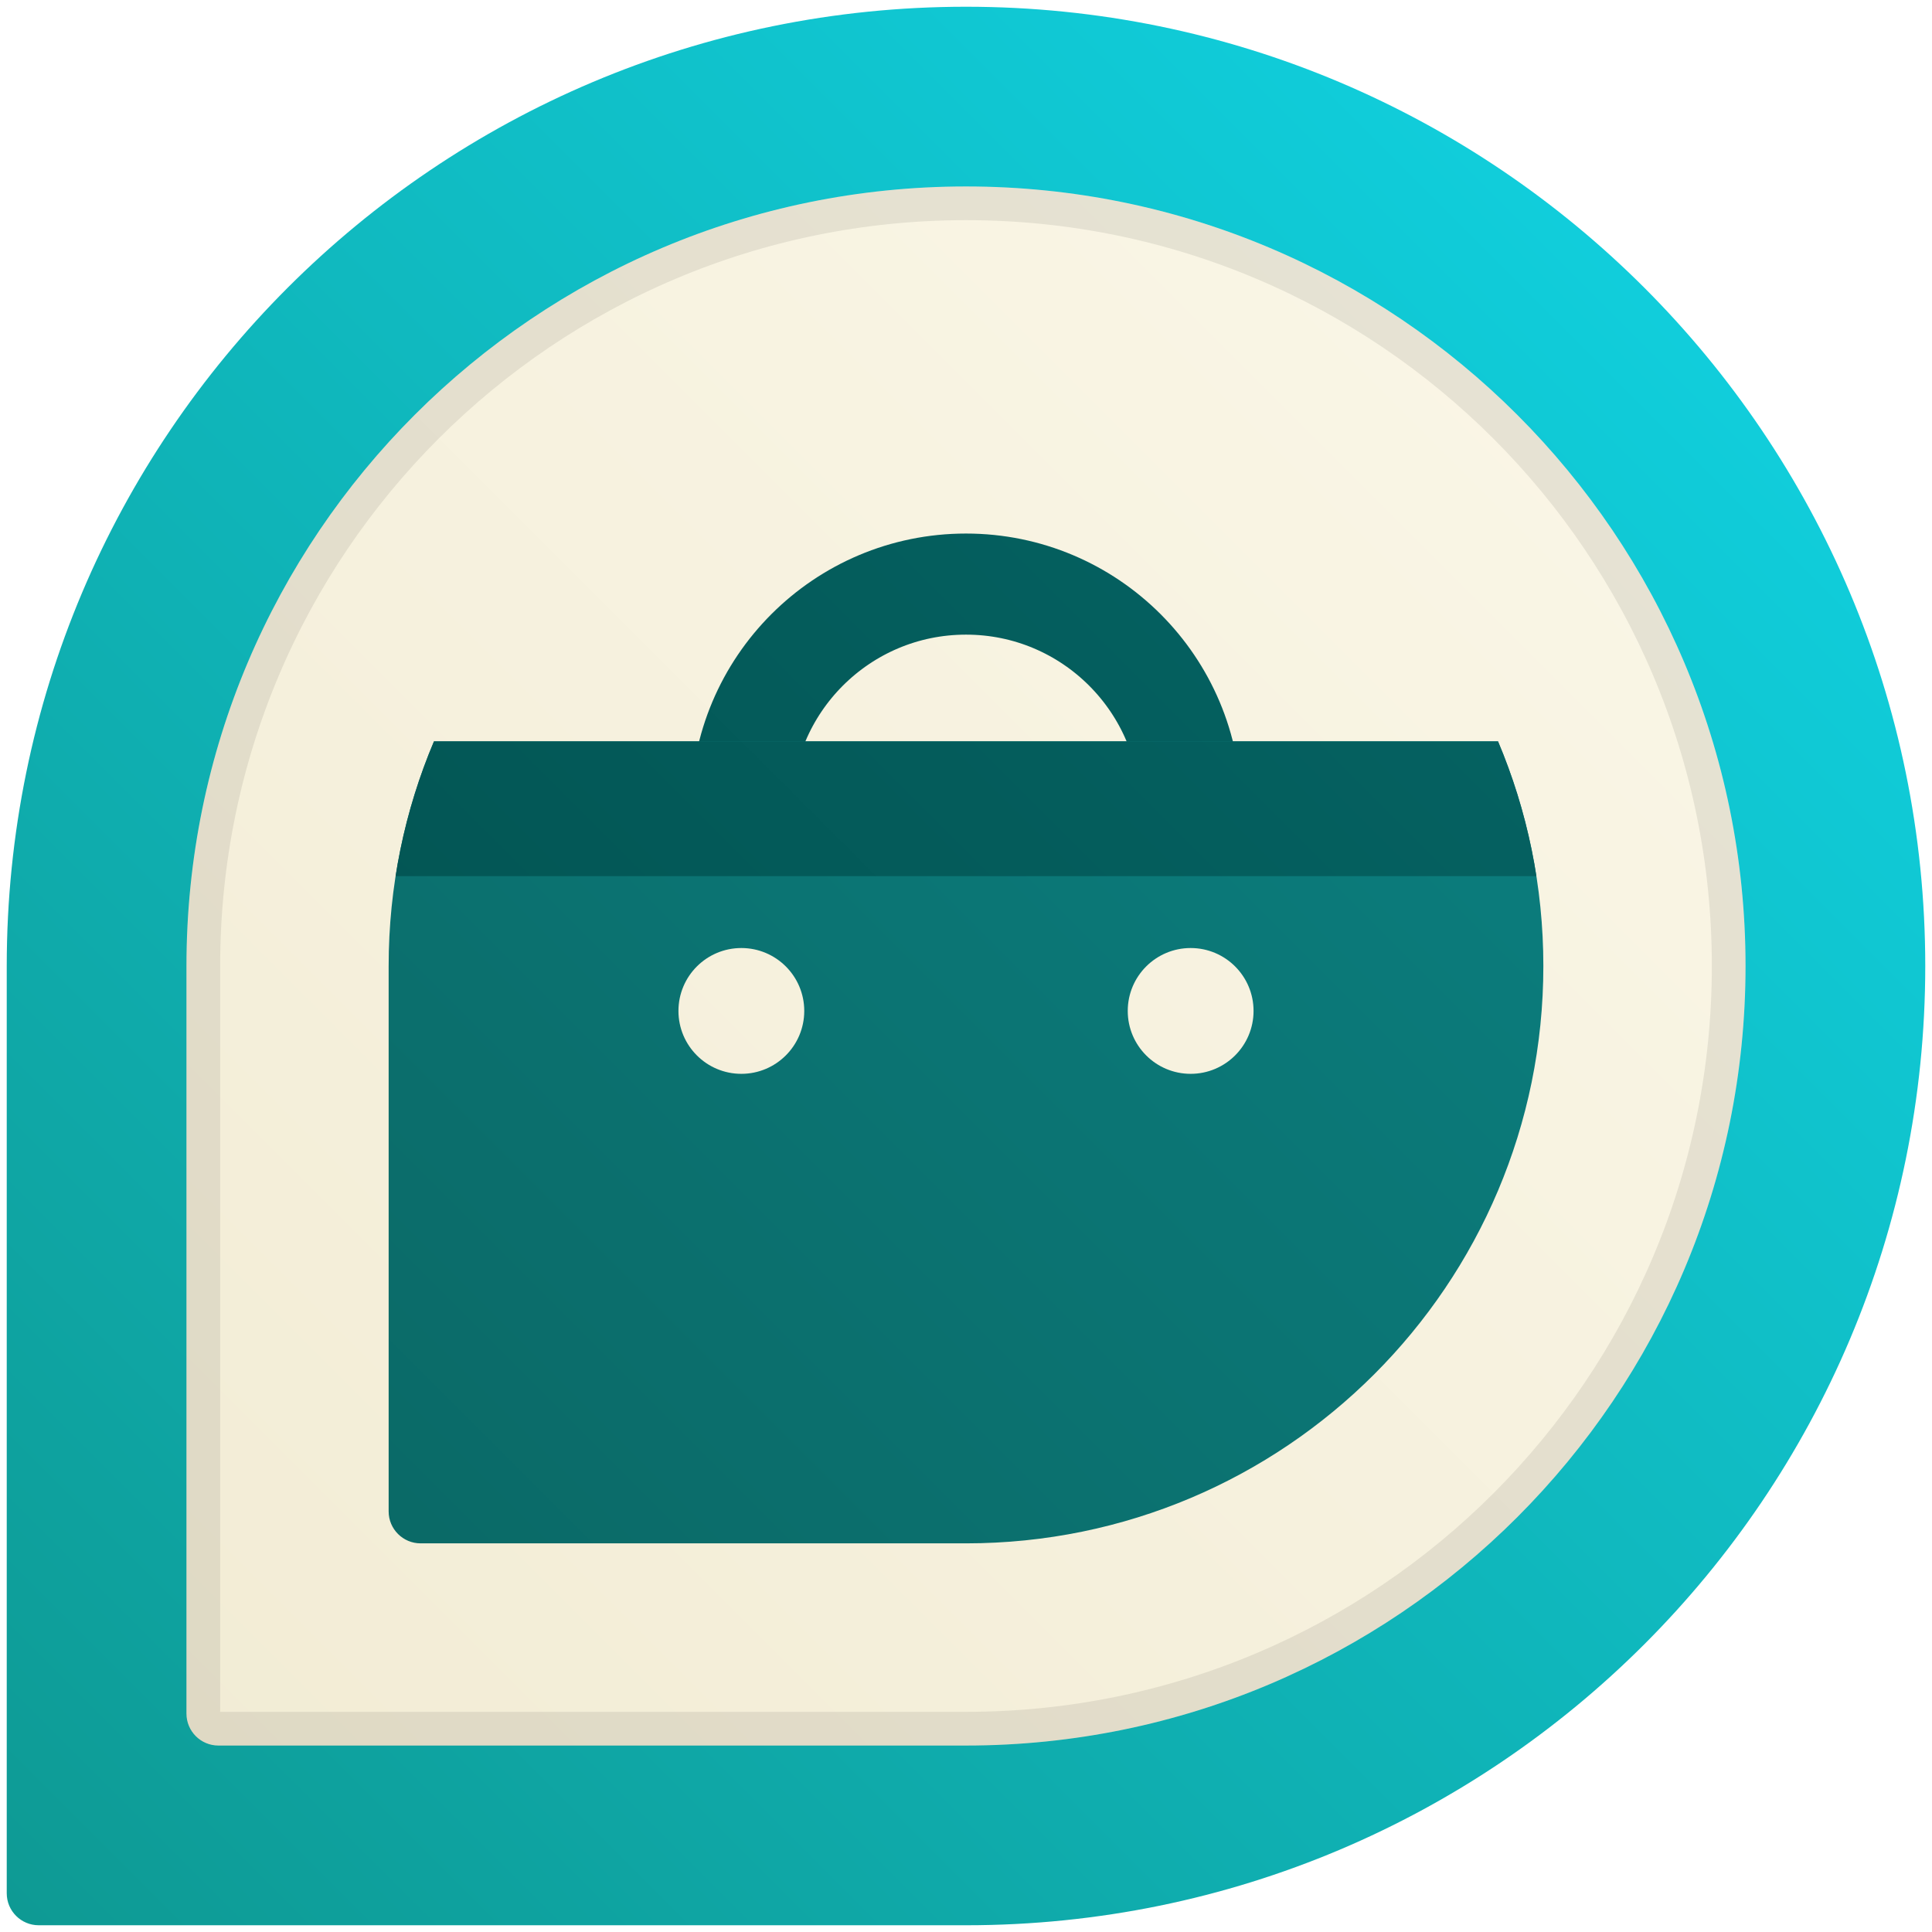
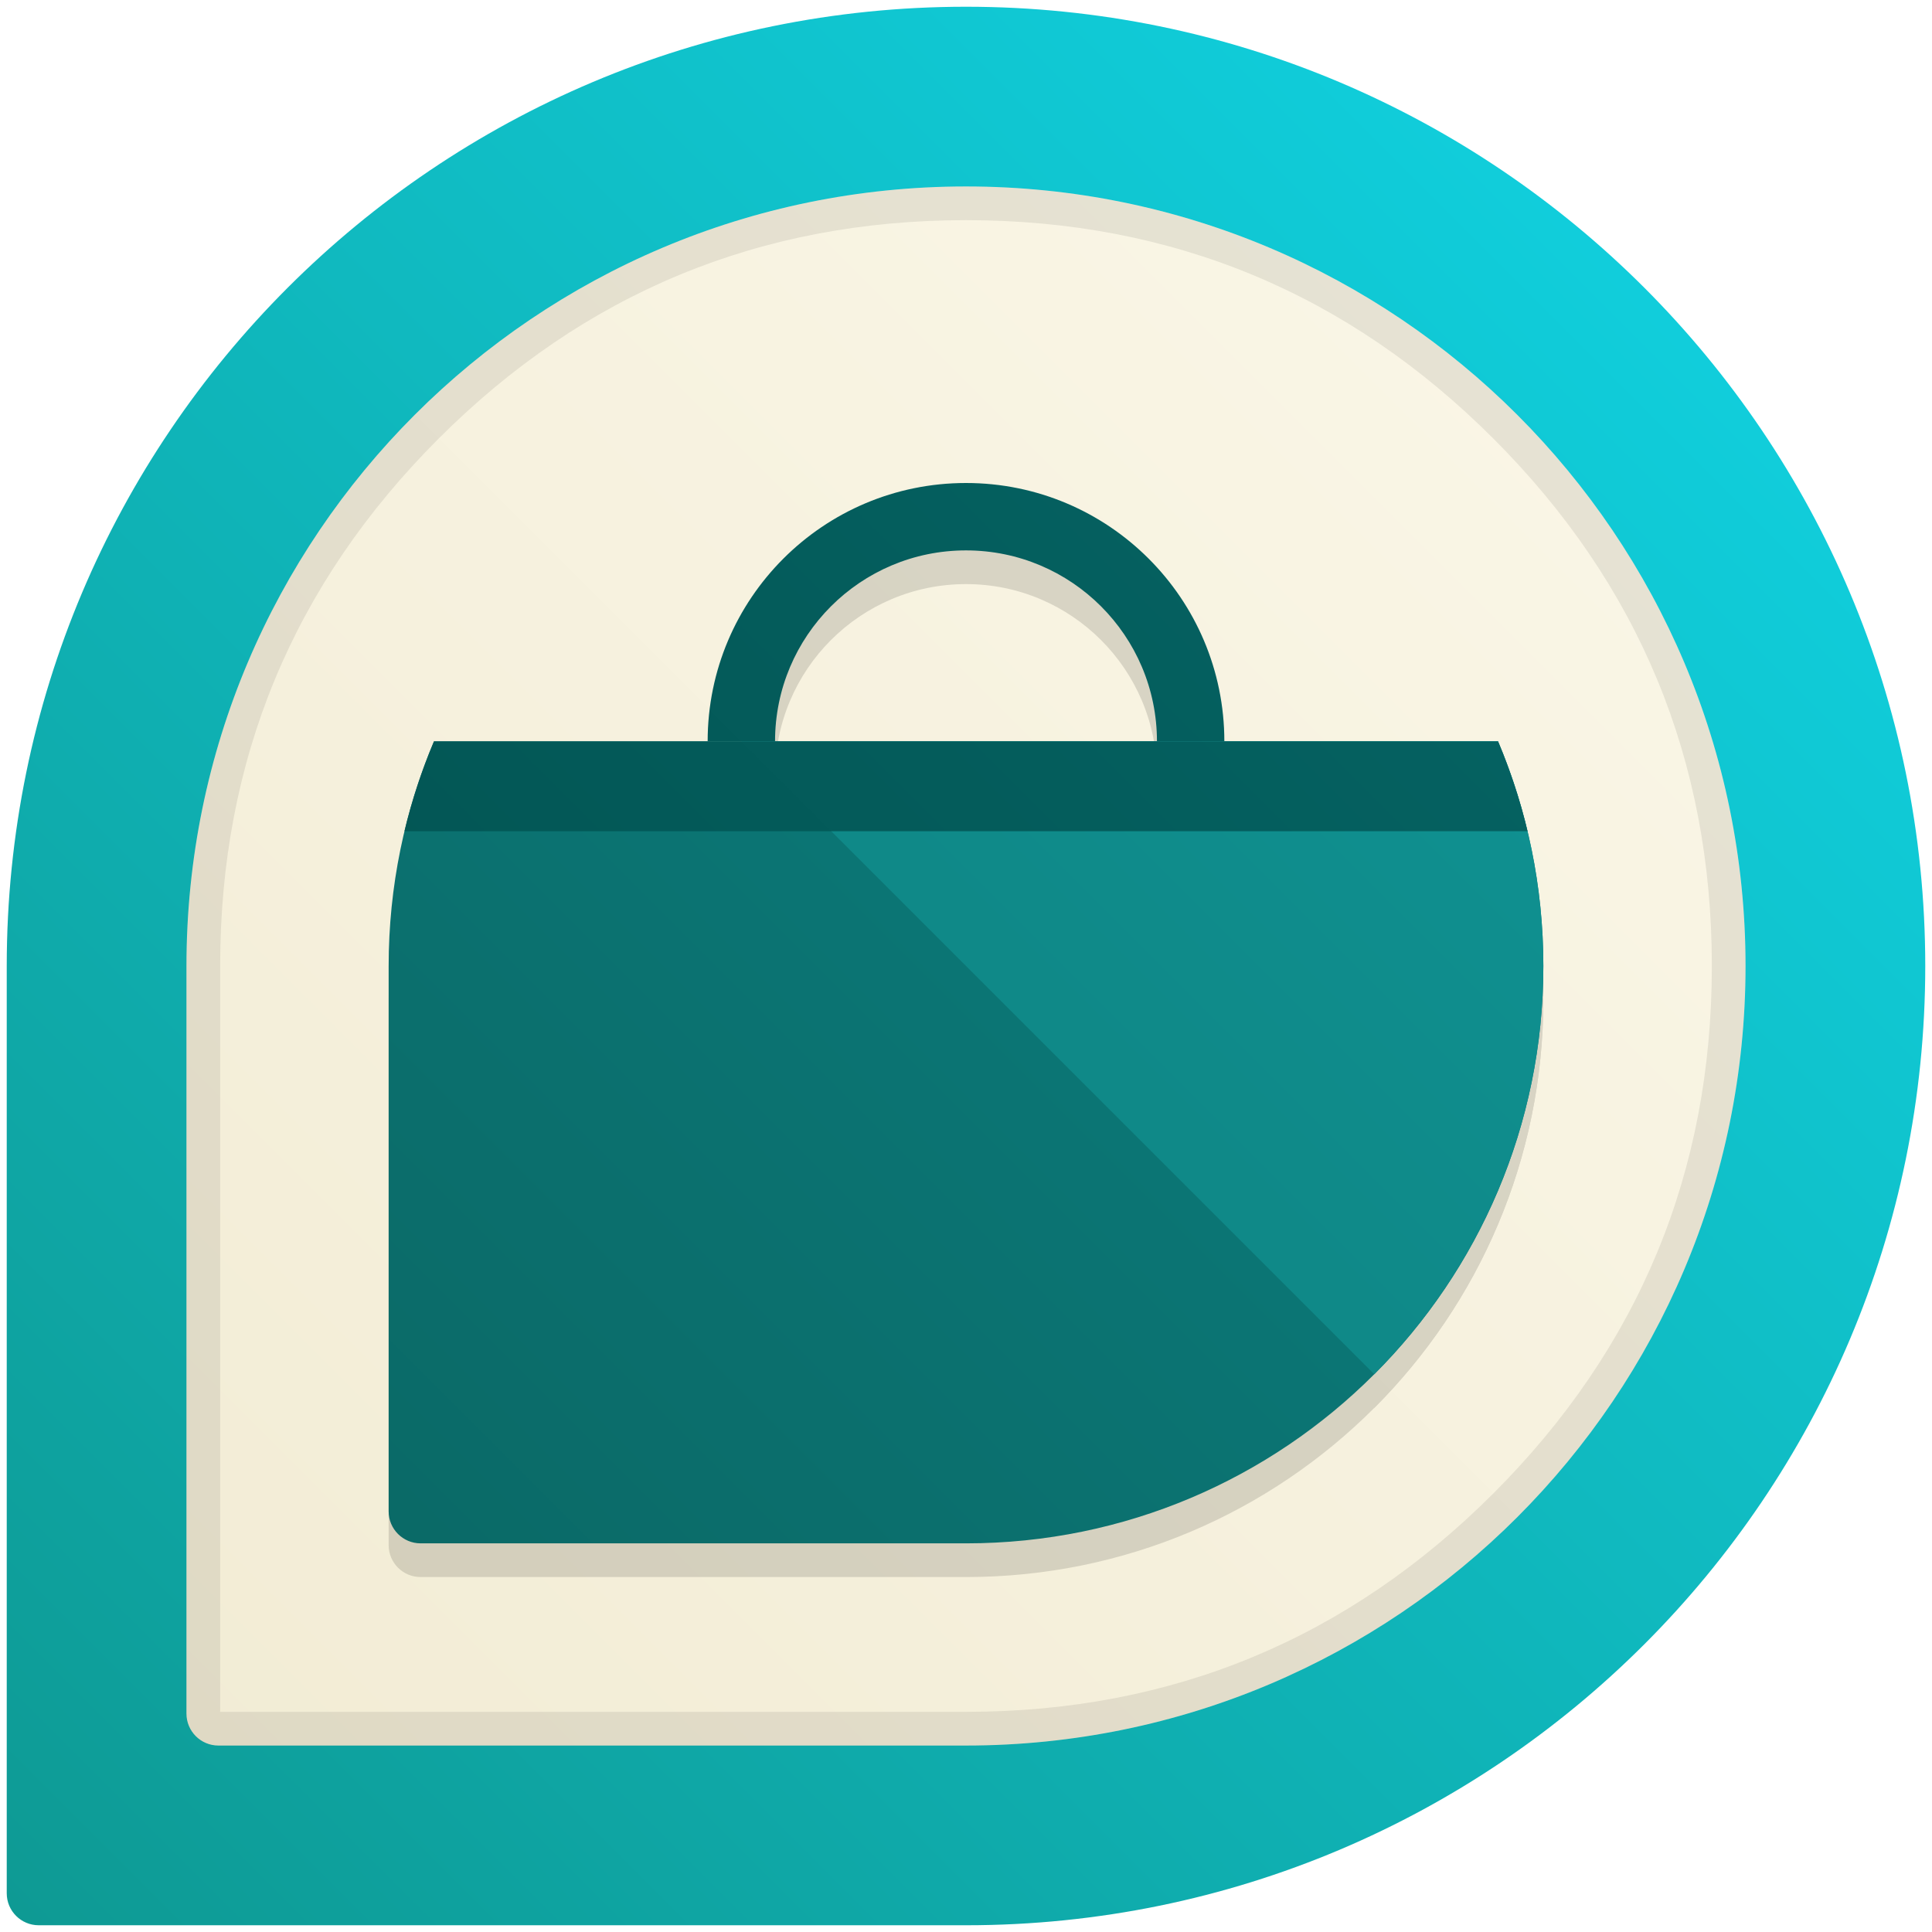
<svg xmlns="http://www.w3.org/2000/svg" width="86" height="86" viewBox="0 0 86 86">
  <defs>
-     <linearGradient id="gF" gradientUnits="userSpaceOnUse" x1="0.717" y1="85.283" x2="85.283" y2="0.717">
+     <linearGradient id="gD" x1="0.717" y1="85.283" x2="85.283" y2="0.717" gradientUnits="userSpaceOnUse">
+       <stop offset="0" stop-color="#0A625E" />
+       <stop offset="1" stop-color="#0C888A" />
+     </linearGradient>
+     <linearGradient id="gE" x1="0.717" y1="85.283" x2="85.283" y2="0.717" gradientUnits="userSpaceOnUse">
+       <stop offset="0" stop-color="#004A47" />
+       <stop offset="1" stop-color="#076B6C" />
+     </linearGradient>
+     <linearGradient id="gF" x1="0.717" y1="85.283" x2="85.283" y2="0.717" gradientUnits="userSpaceOnUse">
      <stop offset="0" stop-color="#0E9A94" />
      <stop offset="1" stop-color="#11D6E7" />
    </linearGradient>
-     <linearGradient id="gD" gradientUnits="userSpaceOnUse" x1="0.717" y1="85.283" x2="85.283" y2="0.717">
-       <stop offset="0" stop-color="#0A625E" />
-       <stop offset="1" stop-color="#0C888A" />
+     <linearGradient id="gH" x1="0.717" y1="85.283" x2="85.283" y2="0.717" gradientUnits="userSpaceOnUse">
+       <stop offset="0" stop-color="#0E7571" />
+       <stop offset="1" stop-color="#109C9E" />
    </linearGradient>
-     <linearGradient id="gE" gradientUnits="userSpaceOnUse" x1="0.717" y1="85.283" x2="85.283" y2="0.717">
-       <stop offset="0" stop-color="#004A47" />
-       <stop offset="1" stop-color="#076B6C" />
-     </linearGradient>
-     <linearGradient id="gL" gradientUnits="userSpaceOnUse" x1="0.717" y1="85.283" x2="85.283" y2="0.717">
-       <stop offset="0" stop-color="#0A8681" />
-       <stop offset="1" stop-color="#07AEAF" />
-     </linearGradient>
-     <linearGradient id="gT" gradientUnits="userSpaceOnUse" x1="0.717" y1="85.283" x2="85.283" y2="0.717">
-       <stop offset="0" stop-color="#73D1CA" />
-       <stop offset="1" stop-color="#A0E6E6" />
-     </linearGradient>
-     <linearGradient id="gC" gradientUnits="userSpaceOnUse" x1="0.717" y1="85.283" x2="85.283" y2="0.717">
+     <linearGradient id="gC" x1="0.717" y1="85.283" x2="85.283" y2="0.717" gradientUnits="userSpaceOnUse">
      <stop offset="0" stop-color="#F1EBD3" />
      <stop offset="1" stop-color="#FCF8EA" />
    </linearGradient>
-     <radialGradient id="gR" gradientUnits="userSpaceOnUse" cx="40" cy="40" r="24">
-       <stop offset="0" stop-color="#07AEAF" />
-       <stop offset="1" stop-color="#0A625E" />
-     </radialGradient>
  </defs>
-   <path d="M43.000,0.300 H43.000 A42.700,42.700 0 0 1 85.700,43.000 V43.000 A42.700,42.700 0 0 1 43.000,85.700 H1.723 A1.423,1.423 0 0 1 0.300,84.277 V43.000 A42.700,42.700 0 0 1 43.000,0.300 Z" fill="url(#gF)" />
-   <path d="M43.000,8.300 H43.000 A34.700,34.700 0 0 1 77.700,43.000 V43.000 A34.700,34.700 0 0 1 43.000,77.700 H9.723 A1.423,1.423 0 0 1 8.300,76.277 V43.000 A34.700,34.700 0 0 1 43.000,8.300 Z" fill="url(#gC)" />
-   <clipPath id="face">
-     <path d="M43.000,8.300 H43.000 A34.700,34.700 0 0 1 77.700,43.000 V43.000 A34.700,34.700 0 0 1 43.000,77.700 H9.723 A1.423,1.423 0 0 1 8.300,76.277 V43.000 A34.700,34.700 0 0 1 43.000,8.300 Z" />
-   </clipPath>
-   <path d="M43.000,8.300 H43.000 A34.700,34.700 0 0 1 77.700,43.000 V43.000 A34.700,34.700 0 0 1 43.000,77.700 H9.723 A1.423,1.423 0 0 1 8.300,76.277 V43.000 A34.700,34.700 0 0 1 43.000,8.300 Z" fill="none" stroke="#000000" stroke-opacity="0.08" stroke-width="3" clip-path="url(#face)" />
-   <path d="M33.00 36.00 A10 10 0 0 1 53.00 36.00" fill="none" stroke="url(#gE)" stroke-width="4.5" stroke-linecap="round" stroke-linejoin="round" />
-   <clipPath id="p1">
-     <path d="M43.000,17.300 H43.000 A25.700,25.700 0 0 1 68.700,43.000 V43.000 A25.700,25.700 0 0 1 43.000,68.700 H18.723 A1.423,1.423 0 0 1 17.300,67.277 V43.000 A25.700,25.700 0 0 1 43.000,17.300 Z" />
-   </clipPath>
-   <path d="M0 33H86V86H0Z" fill="url(#gD)" clip-path="url(#p1)" />
-   <clipPath id="p2">
-     <path d="M43.000,17.300 H43.000 A25.700,25.700 0 0 1 68.700,43.000 V43.000 A25.700,25.700 0 0 1 43.000,68.700 H18.723 A1.423,1.423 0 0 1 17.300,67.277 V43.000 A25.700,25.700 0 0 1 43.000,17.300 Z" />
-   </clipPath>
-   <path d="M0 33H86V39H0Z" fill="url(#gE)" clip-path="url(#p2)" />
-   <circle cx="33" cy="45" r="2.8" fill="url(#gC)" />
-   <circle cx="53" cy="45" r="2.8" fill="url(#gC)" />
+   <path fill="url(#gF)" d="M43,0.3 L43,0.3 A42.7 42.7 0 0 1 85.7,43 L85.7,43 A42.7 42.7 0 0 1 43,85.7 L1.723,85.7 A1.423 1.423 0 0 1 0.3,84.277 L0.3,43 A42.7 42.7 0 0 1 43,0.3 Z" />
+   <path fill="url(#gC)" d="M43,8.3 L43,8.3 A34.7 34.7 0 0 1 77.7,43 L77.7,43 A34.7 34.7 0 0 1 43,77.7 L9.723,77.7 A1.423 1.423 0 0 1 8.3,76.277 L8.3,43 A34.7 34.7 0 0 1 43,8.3 Z" />
+   <path fill="#000000" opacity="0.08" d="M43,8.3 C62.164,8.3 77.7,23.836 77.7,43 C77.7,62.164 62.164,77.7 43,77.7 L9.723,77.7 C8.937,77.7 8.3,77.063 8.3,76.277 L8.3,43 C8.3,23.836 23.836,8.3 43,8.3 Z M43,9.8 Q29.248,9.8 19.524,19.524 Q9.8,29.248 9.8,43 L9.8,76.2 L43,76.2 Q56.752,76.2 66.476,66.476 Q76.2,56.752 76.2,43 Q76.2,29.248 66.476,19.524 Q56.752,9.8 43,9.8 Z" />
+   <g opacity="0.13">
+     <path fill="#000000" d="M31.5,34.5 C31.5,28.149 36.649,23 43,23 C49.351,23 54.5,28.149 54.5,34.5 L51.5,34.5 C51.5,29.806 47.694,26 43,26 C38.306,26 34.5,29.806 34.5,34.5 Z" />
+     <path fill="#000000" d="M66.682,34.5 C67.981,37.574 68.7,40.953 68.7,44.5 C68.7,58.694 57.194,70.2 43,70.2 L18.723,70.2 C17.937,70.2 17.3,69.563 17.3,68.777 L17.3,44.5 C17.3,40.953 18.019,37.574 19.318,34.5 L66.682,34.5 Z" />
+     <path fill="#000000" d="M33,34.5 L66.682,34.5 C67.981,37.574 68.7,40.953 68.7,44.5 C68.7,51.597 65.823,58.022 61.173,62.673 Z" />
+     <path fill="#000000" d="M18.004,38.5 C18.334,37.12 18.776,35.783 19.318,34.5 L66.682,34.5 C67.224,35.783 67.666,37.12 67.996,38.5 L18.004,38.5 Z" />
+   </g>
+   <path fill="url(#gE)" d="M31.5,33 A11.5 11.5 0 0 1 54.5,33 L51.5,33 A8.5 8.5 0 0 0 34.5,33 Z" />
+   <path fill="url(#gD)" d="M66.682,33 C67.981,36.074 68.7,39.453 68.7,43 C68.7,57.194 57.194,68.7 43,68.7 L18.723,68.7 C17.937,68.7 17.3,68.063 17.3,67.277 L17.3,43 C17.3,39.453 18.019,36.074 19.318,33 L66.682,33 Z" />
+   <path fill="url(#gH)" d="M33,33 L66.682,33 C67.981,36.074 68.7,39.453 68.7,43 C68.7,50.097 65.823,56.522 61.173,61.173 Z" />
+   <path fill="url(#gE)" d="M18.004,37 C18.334,35.62 18.776,34.283 19.318,33 L66.682,33 C67.224,34.283 67.666,35.62 67.996,37 L18.004,37 Z" />
</svg>
